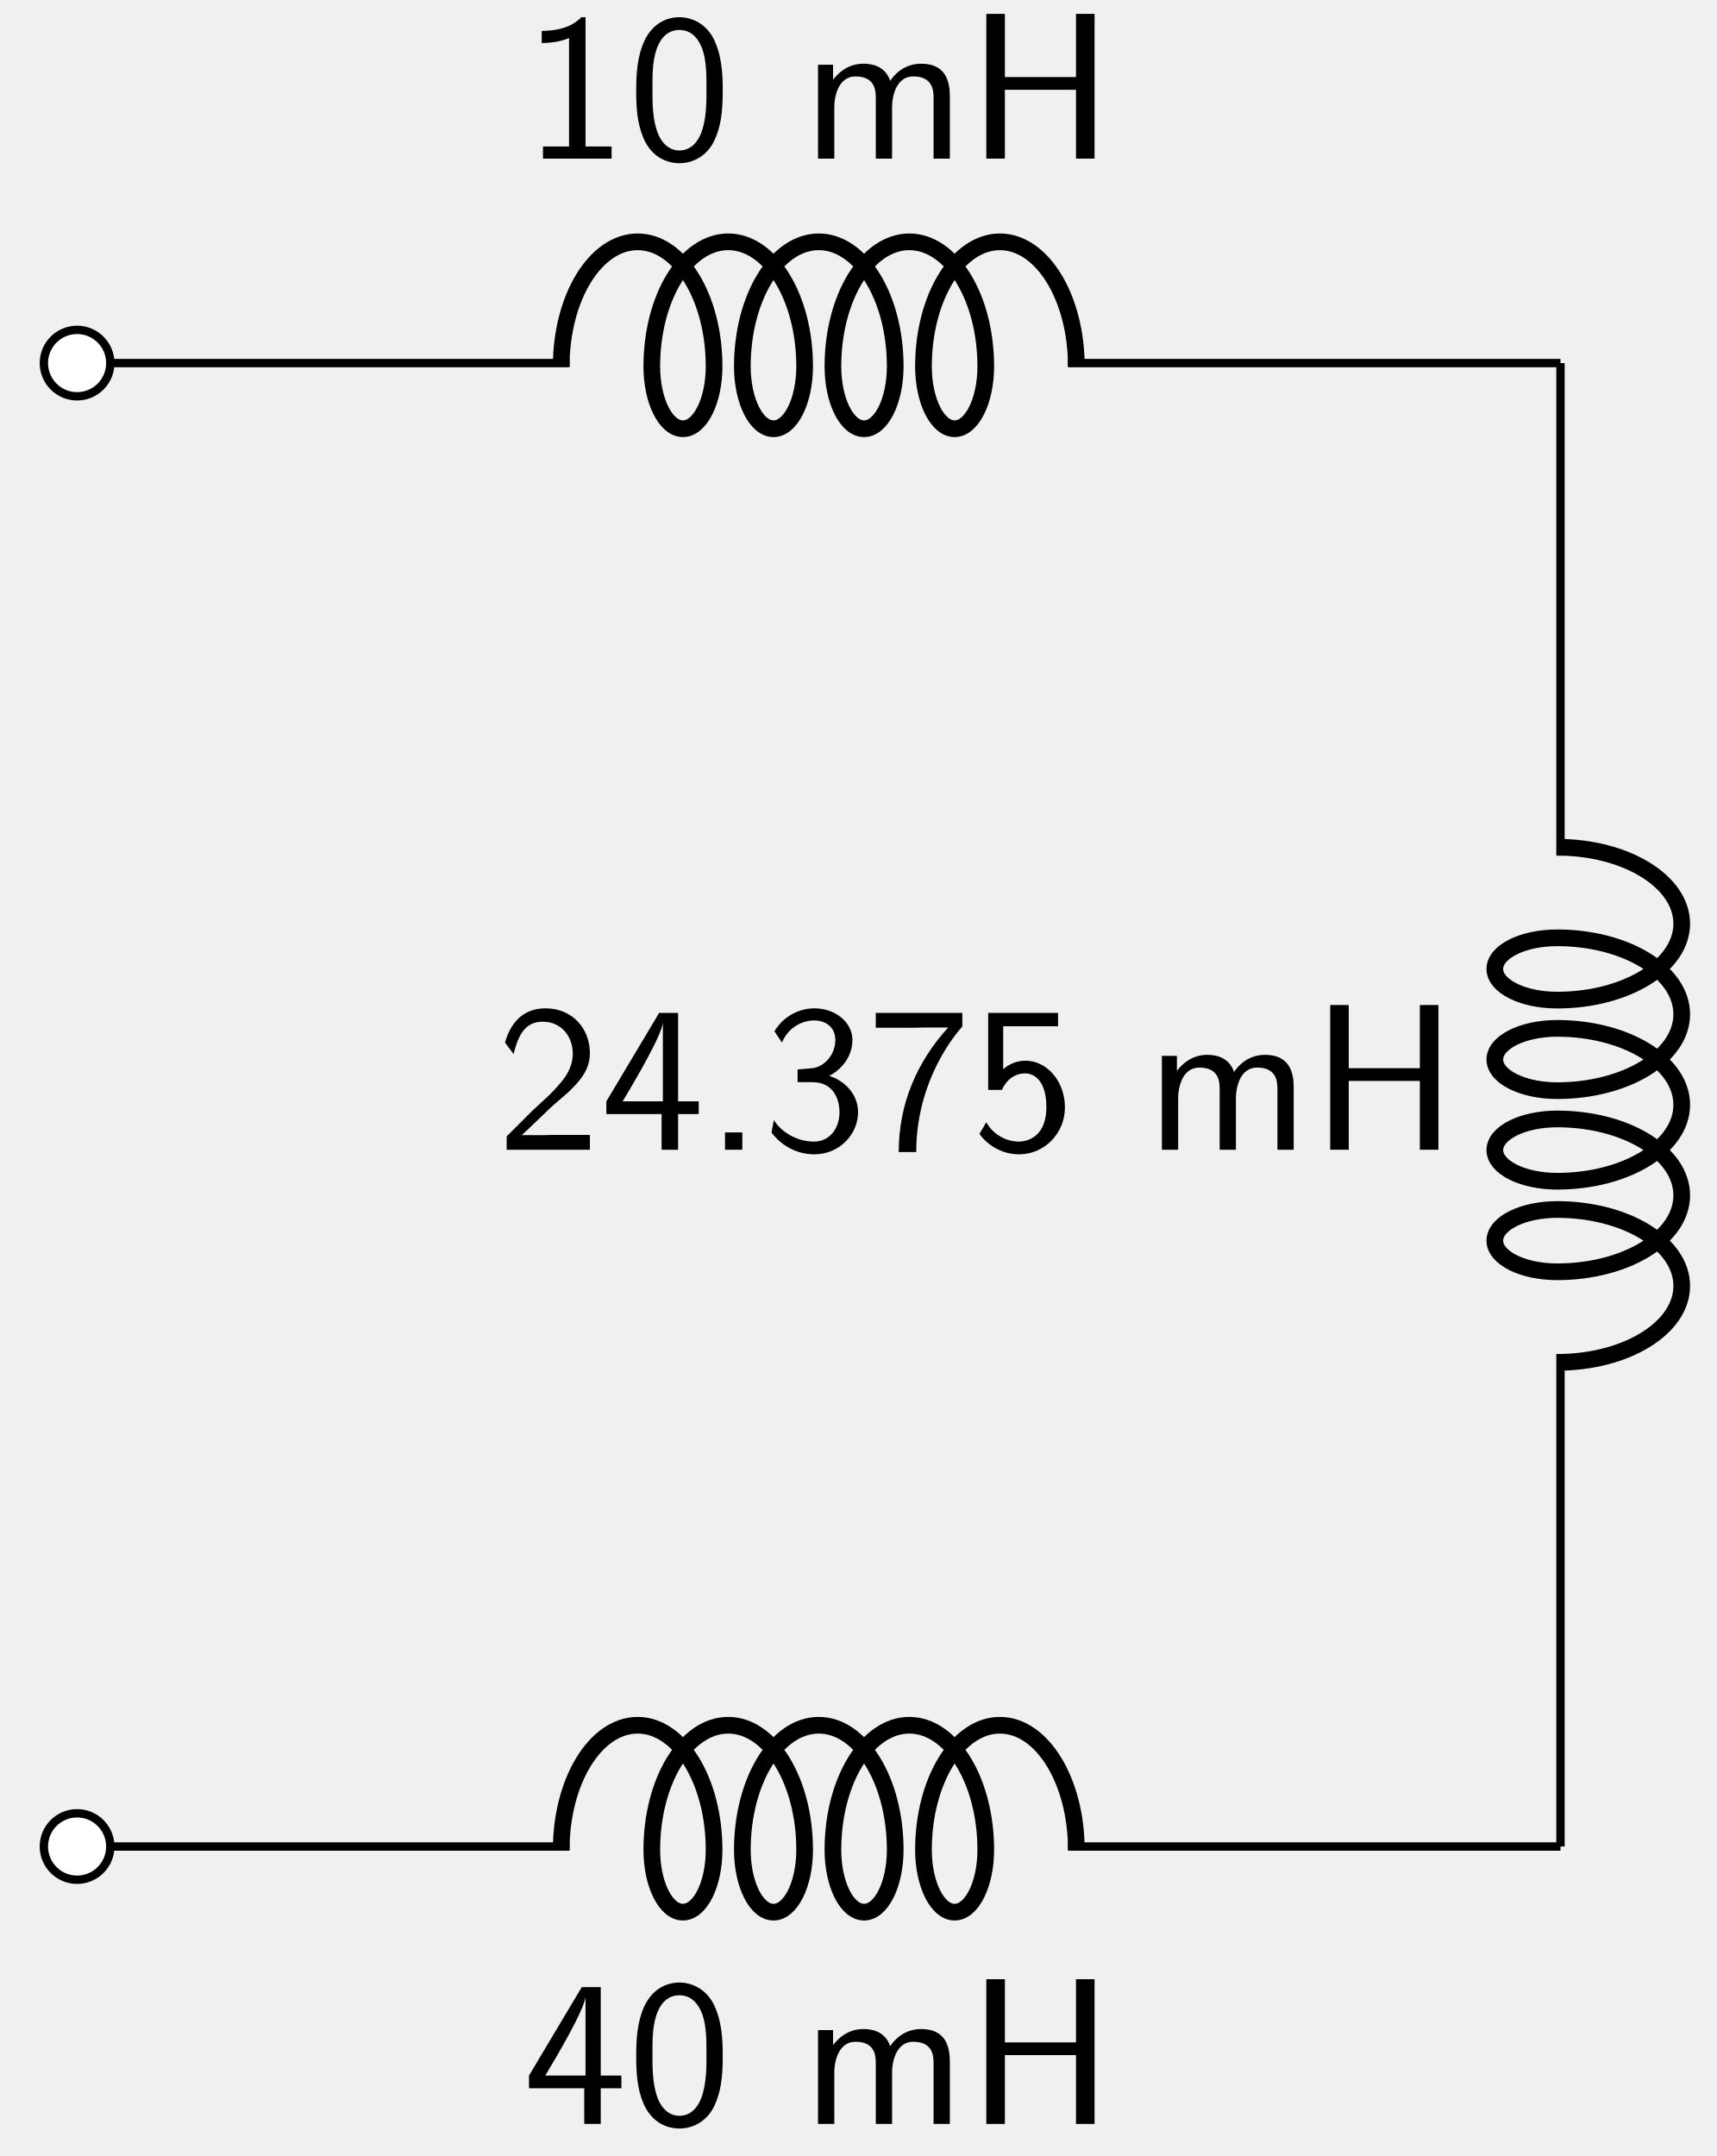
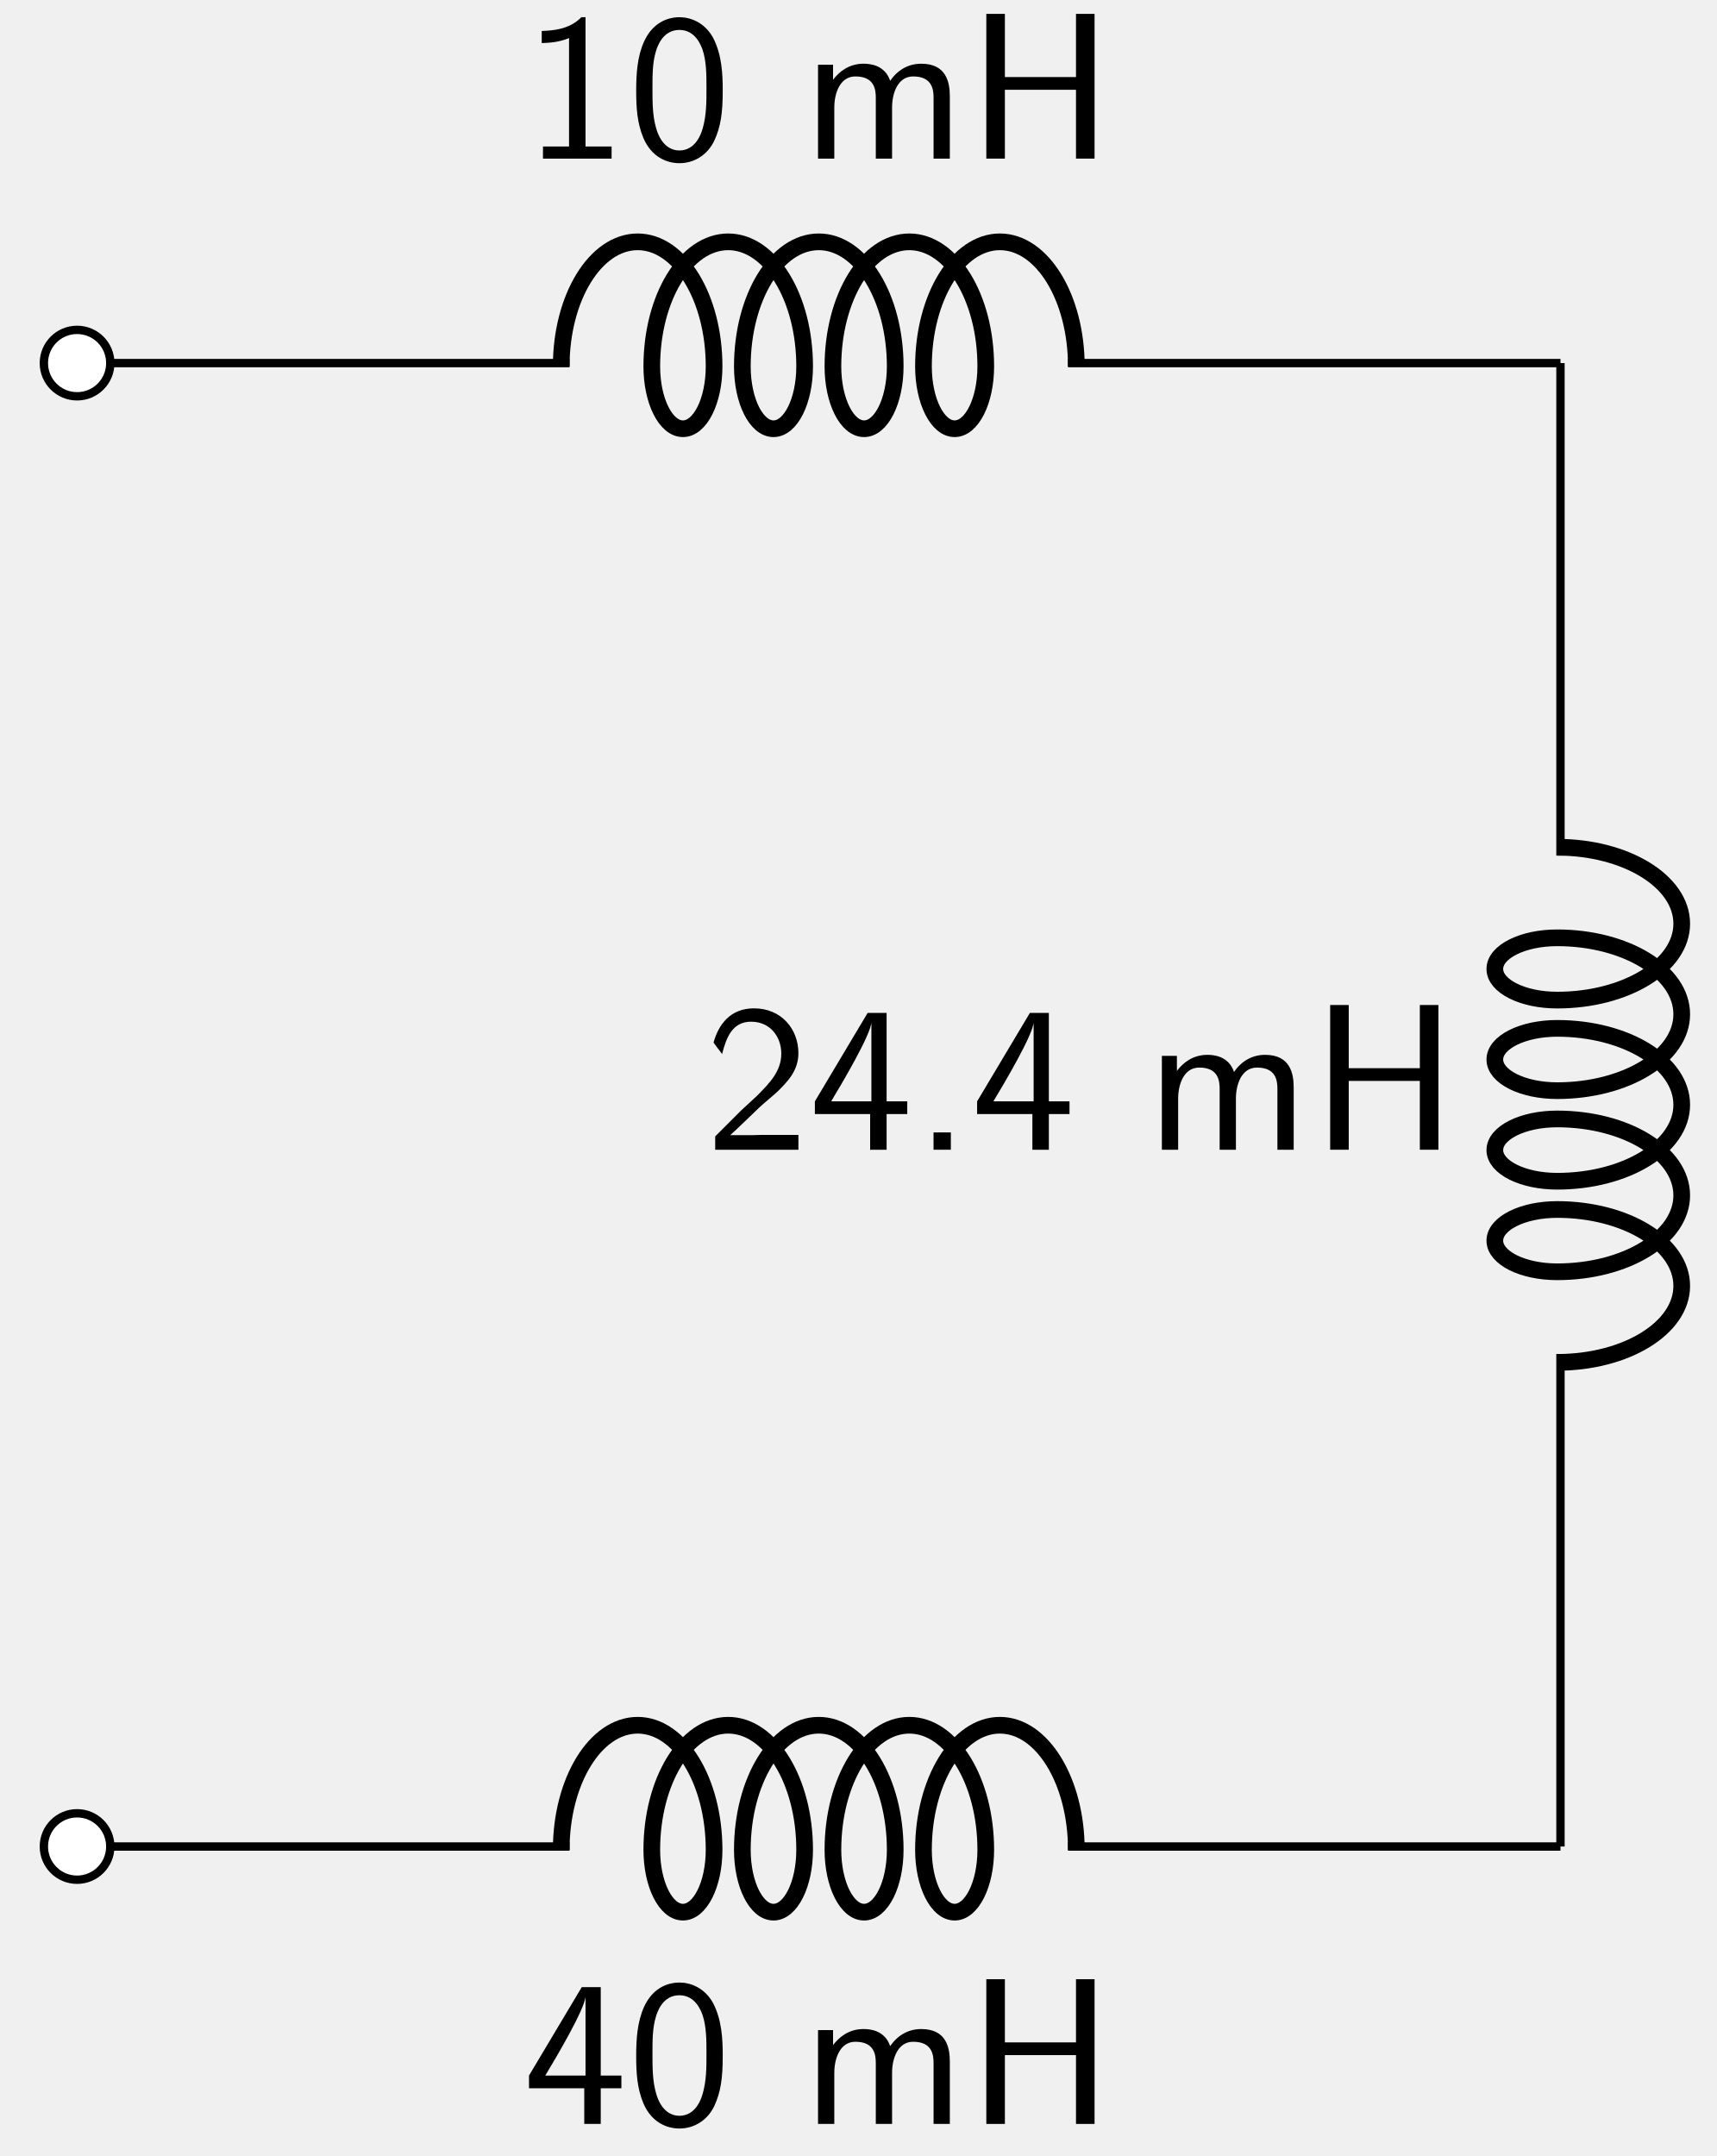
<svg xmlns="http://www.w3.org/2000/svg" xmlns:xlink="http://www.w3.org/1999/xlink" version="1.1" width="82" height="103" viewBox="0 0 82 103">
  <defs>
    <path id="font_1_82" d="M.424 0V.058H.299V.678H.279C.22 .617 .137 .614 .089 .612V.554C.122 .555 .17 .557 .22 .578V.058H.095V0H.424Z" />
    <path id="font_1_121" d="M.457 .326C.457 .405 .453 .498 .411 .579 .37 .654 .301 .678 .25 .678 .191 .678 .121 .651 .08 .562 .047 .489 .042 .406 .042 .326 .042 .246 .046 .173 .076 .1 .116 .005 .192-.022 .249-.022 .322-.022 .385 .019 .417 .087 .447 .152 .457 .218 .457 .326M.379 .338C.379 .271 .379 .208 .361 .145 .335 .055 .282 .039 .25 .039 .198 .039 .157 .076 .137 .148 .121 .206 .12 .26 .12 .338 .12 .401 .12 .461 .137 .516 .143 .535 .168 .617 .249 .617 .327 .617 .353 .541 .36 .523 .379 .467 .379 .4 .379 .338V.338Z" />
    <path id="font_1_75" d="M.713 0V.298C.713 .365 .697 .455 .576 .455 .516 .455 .464 .427 .427 .373 .401 .449 .331 .455 .299 .455 .227 .455 .18 .414 .153 .378V.45H.081V0H.159V.245C.159 .313 .186 .394 .26 .394 .353 .394 .358 .329 .358 .291V0H.436V.245C.436 .313 .463 .394 .537 .394 .63 .394 .635 .329 .635 .291V0H.713Z" />
    <path id="font_1_62" d="M.613 0V.694H.524V.391H.183V.694H.094V0H.183V.33H.524V0H.613Z" />
    <path id="font_1_107" d="M.449 0V.071H.267C.255 .071 .243 .07 .231 .07H.122C.154 .098 .23 .173 .261 .202 .28 .22 .331 .262 .35 .28 .395 .325 .449 .378 .449 .463 .449 .578 .368 .678 .236 .678 .122 .678 .066 .6 .042 .514 .054 .497 .059 .491 .061 .488 .063 .486 .073 .473 .083 .459 .103 .536 .131 .614 .222 .614 .316 .614 .367 .539 .367 .461 .367 .376 .31 .319 .251 .259L.174 .188 .05 .064V0H.449Z" />
    <path id="font_1_57" d="M.471 .171V.232H.372V.656H.281L.028 .232V.171H.293V0H.372V.171H.471M.299 .232H.106C.158 .318 .298 .555 .299 .612V.232Z" />
    <path id="font_1_88" d="M.18 0V.083H.097V0H.18Z" />
-     <path id="font_1_106" d="M.457 .18C.457 .271 .387 .333 .319 .354 .395 .395 .43 .463 .43 .526 .43 .612 .347 .678 .248 .678 .171 .678 .098 .638 .056 .568L.092 .514C.121 .584 .186 .62 .247 .62 .299 .62 .348 .59 .348 .526 .348 .465 .307 .406 .246 .392 .24 .391 .238 .391 .167 .385V.324H.238C.346 .324 .368 .231 .368 .181 .368 .103 .322 .039 .245 .039 .176 .039 .097 .074 .053 .142L.042 .082C.115-.012 .207-.022 .247-.022 .369-.022 .457 .075 .457 .18Z" />
-     <path id="font_1_100" d="M.457 .591V.656H.042V.585H.232C.244 .585 .256 .586 .268 .586H.389C.241 .423 .152 .223 .152-.011H.236C.236 .289 .379 .503 .457 .591Z" />
-     <path id="font_1_56" d="M.449 .203C.449 .328 .363 .427 .26 .427 .22 .427 .182 .412 .153 .386V.592H.416V.656H.081V.287H.147C.164 .327 .201 .366 .259 .366 .306 .366 .36 .325 .36 .205 .36 .039 .238 .039 .229 .039 .162 .039 .101 .078 .072 .132L.039 .076C.08 .019 .149-.022 .23-.022 .349-.022 .449 .077 .449 .203Z" />
  </defs>
  <path transform="matrix(1.00002,0,0,-1.00002,3.682694,88.21452)" stroke-width=".399" stroke-linecap="butt" stroke-miterlimit="10" stroke-linejoin="miter" fill="none" stroke="#000000" d="M0 70.867 23.528 70.867M47.339 70.867 70.867 70.867" />
  <path transform="matrix(1.00002,0,0,-1.00002,3.682694,88.21452)" stroke-width=".797" stroke-linecap="butt" stroke-linejoin="bevel" fill="none" stroke="#000000" d="M23.129 70.708C23.129 73.995 24.764 76.66 26.781 76.66 28.797 76.66 30.432 73.995 30.432 70.708 30.432 69.064 29.766 67.731 28.944 67.731 28.122 67.731 27.456 69.064 27.456 70.708 27.456 73.995 29.09 76.66 31.107 76.66 33.124 76.66 34.758 73.995 34.758 70.708 34.758 69.064 34.092 67.731 33.27 67.731 32.448 67.731 31.782 69.064 31.782 70.708 31.782 73.995 33.417 76.66 35.433 76.66 37.45 76.66 39.085 73.995 39.085 70.708 39.085 69.064 38.419 67.731 37.597 67.731 36.775 67.731 36.109 69.064 36.109 70.708 36.109 73.995 37.743 76.66 39.76 76.66 41.776 76.66 43.411 73.995 43.411 70.708 43.411 69.064 42.745 67.731 41.923 67.731 41.101 67.731 40.435 69.064 40.435 70.708 40.435 73.995 42.07 76.66 44.086 76.66 46.103 76.66 47.738 73.995 47.738 70.708" />
  <path transform="matrix(1.00002,0,0,-1.00002,3.682694,88.21452)" d="M1.587 70.867C1.587 71.744 .877 72.454 0 72.454-.877 72.454-1.587 71.744-1.587 70.867-1.587 69.99-.877 69.28 0 69.28 .877 69.28 1.587 69.99 1.587 70.867ZM0 70.867" fill="#ffffff" />
  <path transform="matrix(1.00002,0,0,-1.00002,3.682694,88.21452)" stroke-width=".399" stroke-linecap="butt" stroke-miterlimit="10" stroke-linejoin="miter" fill="none" stroke="#000000" d="M1.587 70.867C1.587 71.744 .877 72.454 0 72.454-.877 72.454-1.587 71.744-1.587 70.867-1.587 69.99-.877 69.28 0 69.28 .877 69.28 1.587 69.99 1.587 70.867ZM0 70.867" />
  <path transform="matrix(1.00002,0,0,-1.00002,3.682694,88.21452)" d="" fill="#ffffff" />
  <path transform="matrix(1.00002,0,0,-1.00002,3.682694,88.21452)" stroke-width=".399" stroke-linecap="butt" stroke-miterlimit="10" stroke-linejoin="miter" fill="none" stroke="#000000" d="" />
  <use data-text="1" xlink:href="#font_1_82" transform="matrix(9.962799,0,0,-9.962799,24.99412,7.576905)" />
  <use data-text="0" xlink:href="#font_1_121" transform="matrix(9.962799,0,0,-9.962799,29.97552,7.576905)" />
  <use data-text="m" xlink:href="#font_1_75" transform="matrix(9.962799,0,0,-9.962799,38.27453,7.576905)" />
  <use data-text="H" xlink:href="#font_1_62" transform="matrix(9.962799,0,0,-9.962799,46.185,7.576905)" />
  <path transform="matrix(1.00002,0,0,-1.00002,3.682694,88.21452)" stroke-width=".399" stroke-linecap="butt" stroke-miterlimit="10" stroke-linejoin="miter" fill="none" stroke="#000000" d="M70.867 70.867 70.867 47.339M70.867 23.528 70.867 0" />
  <path transform="matrix(1.00002,0,0,-1.00002,3.682694,88.21452)" stroke-width=".797" stroke-linecap="butt" stroke-linejoin="bevel" fill="none" stroke="#000000" d="M70.708 47.738C73.995 47.738 76.66 46.103 76.66 44.086 76.66 42.07 73.995 40.435 70.708 40.435 69.064 40.435 67.731 41.101 67.731 41.923 67.731 42.745 69.064 43.411 70.708 43.411 73.995 43.411 76.66 41.777 76.66 39.76 76.66 37.743 73.995 36.109 70.708 36.109 69.064 36.109 67.731 36.775 67.731 37.597 67.731 38.419 69.064 39.085 70.708 39.085 73.995 39.085 76.66 37.45 76.66 35.434 76.66 33.417 73.995 31.782 70.708 31.782 69.064 31.782 67.731 32.448 67.731 33.27 67.731 34.092 69.064 34.758 70.708 34.758 73.995 34.758 76.66 33.124 76.66 31.107 76.66 29.09 73.995 27.456 70.708 27.456 69.064 27.456 67.731 28.122 67.731 28.944 67.731 29.766 69.064 30.432 70.708 30.432 73.995 30.432 76.66 28.797 76.66 26.781 76.66 24.764 73.995 23.129 70.708 23.129" />
-   <use data-text="2" xlink:href="#font_1_107" transform="matrix(9.962799,0,0,-9.962799,23.70809,54.92686)" />
-   <use data-text="4" xlink:href="#font_1_57" transform="matrix(9.962799,0,0,-9.962799,28.68949,54.92686)" />
-   <use data-text="." xlink:href="#font_1_88" transform="matrix(9.962799,0,0,-9.962799,33.67089,54.92686)" />
-   <use data-text="3" xlink:href="#font_1_106" transform="matrix(9.962799,0,0,-9.962799,36.44055,54.92686)" />
-   <use data-text="7" xlink:href="#font_1_100" transform="matrix(9.962799,0,0,-9.962799,41.42195,54.92686)" />
-   <use data-text="5" xlink:href="#font_1_56" transform="matrix(9.962799,0,0,-9.962799,46.40335,54.92686)" />
-   <use data-text="m" xlink:href="#font_1_75" transform="matrix(9.962799,0,0,-9.962799,54.70236,54.92686)" />
-   <use data-text="H" xlink:href="#font_1_62" transform="matrix(9.962799,0,0,-9.962799,62.61282,54.92686)" />
+   <use data-text="2" xlink:href="#font_1_107" transform="matrix(9.962799,0,0,-9.962799,33.6703,54.92686)" />
+   <use data-text="4" xlink:href="#font_1_57" transform="matrix(9.962799,0,0,-9.962799,38.6517,54.92686)" />
+   <use data-text="." xlink:href="#font_1_88" transform="matrix(9.962799,0,0,-9.962799,43.6331,54.92686)" />
+   <use data-text="4" xlink:href="#font_1_57" transform="matrix(9.962799,0,0,-9.962799,46.40276,54.92686)" />
+   <use data-text="m" xlink:href="#font_1_75" transform="matrix(9.962799,0,0,-9.962799,54.70176,54.92686)" />
+   <use data-text="H" xlink:href="#font_1_62" transform="matrix(9.962799,0,0,-9.962799,62.61222,54.92686)" />
  <path transform="matrix(1.00002,0,0,-1.00002,3.682694,88.21452)" stroke-width=".399" stroke-linecap="butt" stroke-miterlimit="10" stroke-linejoin="miter" fill="none" stroke="#000000" d="M0 0H23.528M47.339 0H70.867" />
  <path transform="matrix(1.00002,0,0,-1.00002,3.682694,88.21452)" stroke-width=".797" stroke-linecap="butt" stroke-linejoin="bevel" fill="none" stroke="#000000" d="M23.129-.159C23.129 3.128 24.764 5.793 26.781 5.793 28.797 5.793 30.432 3.128 30.432-.159 30.432-1.803 29.766-3.136 28.944-3.136 28.122-3.136 27.456-1.803 27.456-.159 27.456 3.128 29.09 5.793 31.107 5.793 33.124 5.793 34.758 3.128 34.758-.159 34.758-1.803 34.092-3.136 33.27-3.136 32.448-3.136 31.782-1.803 31.782-.159 31.782 3.128 33.417 5.793 35.433 5.793 37.45 5.793 39.085 3.128 39.085-.159 39.085-1.803 38.419-3.136 37.597-3.136 36.775-3.136 36.109-1.803 36.109-.159 36.109 3.128 37.743 5.793 39.76 5.793 41.776 5.793 43.411 3.128 43.411-.159 43.411-1.803 42.745-3.136 41.923-3.136 41.101-3.136 40.435-1.803 40.435-.159 40.435 3.128 42.07 5.793 44.086 5.793 46.103 5.793 47.738 3.128 47.738-.159" />
  <path transform="matrix(1.00002,0,0,-1.00002,3.682694,88.21452)" d="M1.587 0C1.587 .877 .877 1.587 0 1.587-.877 1.587-1.587 .877-1.587 0-1.587-.877-.877-1.587 0-1.587 .877-1.587 1.587-.877 1.587 0ZM0 0" fill="#ffffff" />
  <path transform="matrix(1.00002,0,0,-1.00002,3.682694,88.21452)" stroke-width=".399" stroke-linecap="butt" stroke-miterlimit="10" stroke-linejoin="miter" fill="none" stroke="#000000" d="M1.587 0C1.587 .877 .877 1.587 0 1.587-.877 1.587-1.587 .877-1.587 0-1.587-.877-.877-1.587 0-1.587 .877-1.587 1.587-.877 1.587 0ZM0 0" />
  <path transform="matrix(1.00002,0,0,-1.00002,3.682694,88.21452)" d="" fill="#ffffff" />
  <path transform="matrix(1.00002,0,0,-1.00002,3.682694,88.21452)" stroke-width=".399" stroke-linecap="butt" stroke-miterlimit="10" stroke-linejoin="miter" fill="none" stroke="#000000" d="" />
  <use data-text="4" xlink:href="#font_1_57" transform="matrix(9.962799,0,0,-9.962799,24.99412,101.4678)" />
  <use data-text="0" xlink:href="#font_1_121" transform="matrix(9.962799,0,0,-9.962799,29.97552,101.4678)" />
  <use data-text="m" xlink:href="#font_1_75" transform="matrix(9.962799,0,0,-9.962799,38.27453,101.4678)" />
  <use data-text="H" xlink:href="#font_1_62" transform="matrix(9.962799,0,0,-9.962799,46.185,101.4678)" />
</svg>
